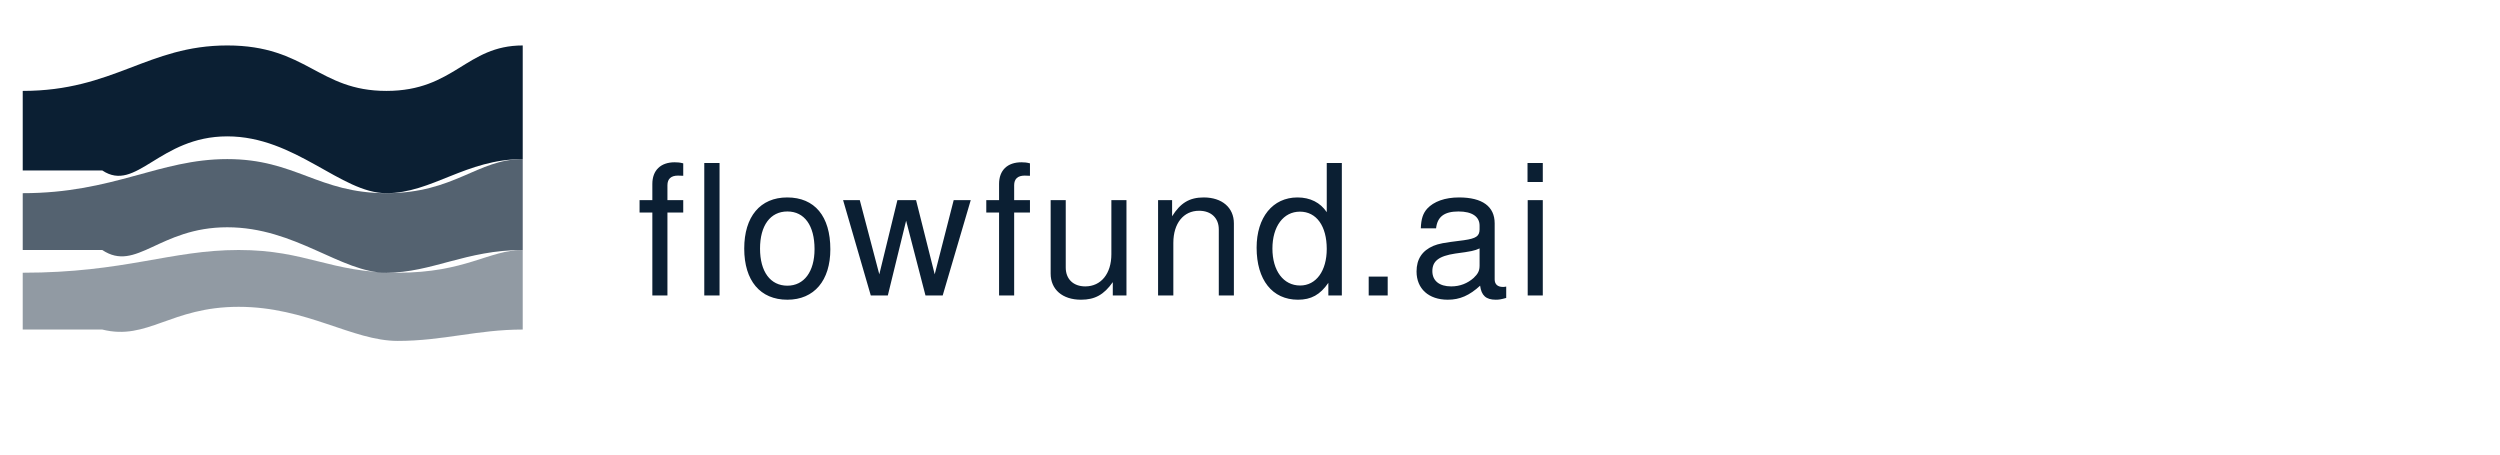
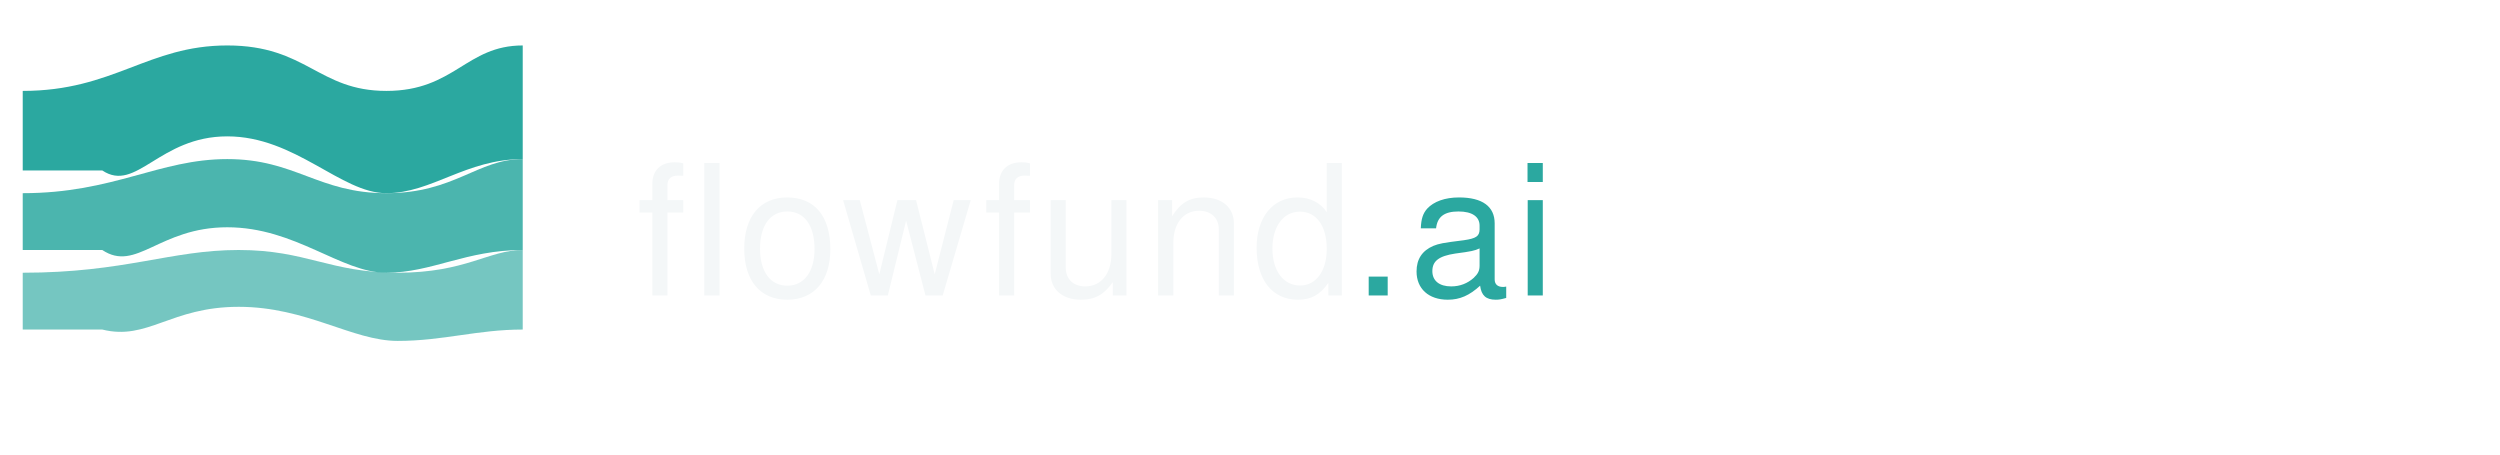
<svg xmlns="http://www.w3.org/2000/svg" viewBox="0 0 220 40" role="img" aria-label="flowfund.ai">
  <g transform="translate(0,4)">
-     <path fill="#0B1F33" d="M2 4 C10 4 13 0 20 0 S28 4 34 4 S41 0 46 0 L46 10 C41 10 38 13 34 13 S26 8 20 8 S12 13 9 11 L2 11 Z" />
-     <path fill="#0B1F33" opacity="0.7" d="M2 13 C10 13 14 10 20 10 S28 13 34 13 S42 10 46 10 L46 18 C41 18 38 20 34 20 S26 16 20 16 S12 20 9 18 L2 18 Z" />
-     <path fill="#0B1F33" opacity="0.45" d="M2 20 C11 20 15 18 21 18 S29 20 35 20 S43 18 46 18 L46 25 C42 25 39 26 35 26 S27 23 21 23 S13 26 9 25 L2 25 Z" />
+     <path fill="#2BA8A0" d="M2 4 C10 4 13 0 20 0 S28 4 34 4 S41 0 46 0 L46 10 C41 10 38 13 34 13 S26 8 20 8 S12 13 9 11 L2 11 Z" />
+     <path fill="#2BA8A0" opacity="0.85" d="M2 13 C10 13 14 10 20 10 S28 13 34 13 S42 10 46 10 L46 18 C41 18 38 20 34 20 S26 16 20 16 S12 20 9 18 L2 18 Z" />
+     <path fill="#2BA8A0" opacity="0.65" d="M2 20 C11 20 15 18 21 18 S29 20 35 20 S43 18 46 18 L46 25 C42 25 39 26 35 26 S27 23 21 23 S13 26 9 25 L2 25 Z" />
  </g>
-   <text x="56" y="26" fill="#0B1F33" font-family="'Outfit', 'Helvetica Neue', Helvetica, Arial, sans-serif" font-size="16" font-weight="500" letter-spacing="0.03em">flowfund<tspan opacity="0.5" font-weight="400">.ai</tspan>
+   <text x="56" y="26" fill="#F4F7F8" font-family="'Outfit', 'Helvetica Neue', Helvetica, Arial, sans-serif" font-size="16" font-weight="500" letter-spacing="0.03em">flowfund<tspan fill="#2BA8A0" font-weight="400">.ai</tspan>
  </text>
</svg>
